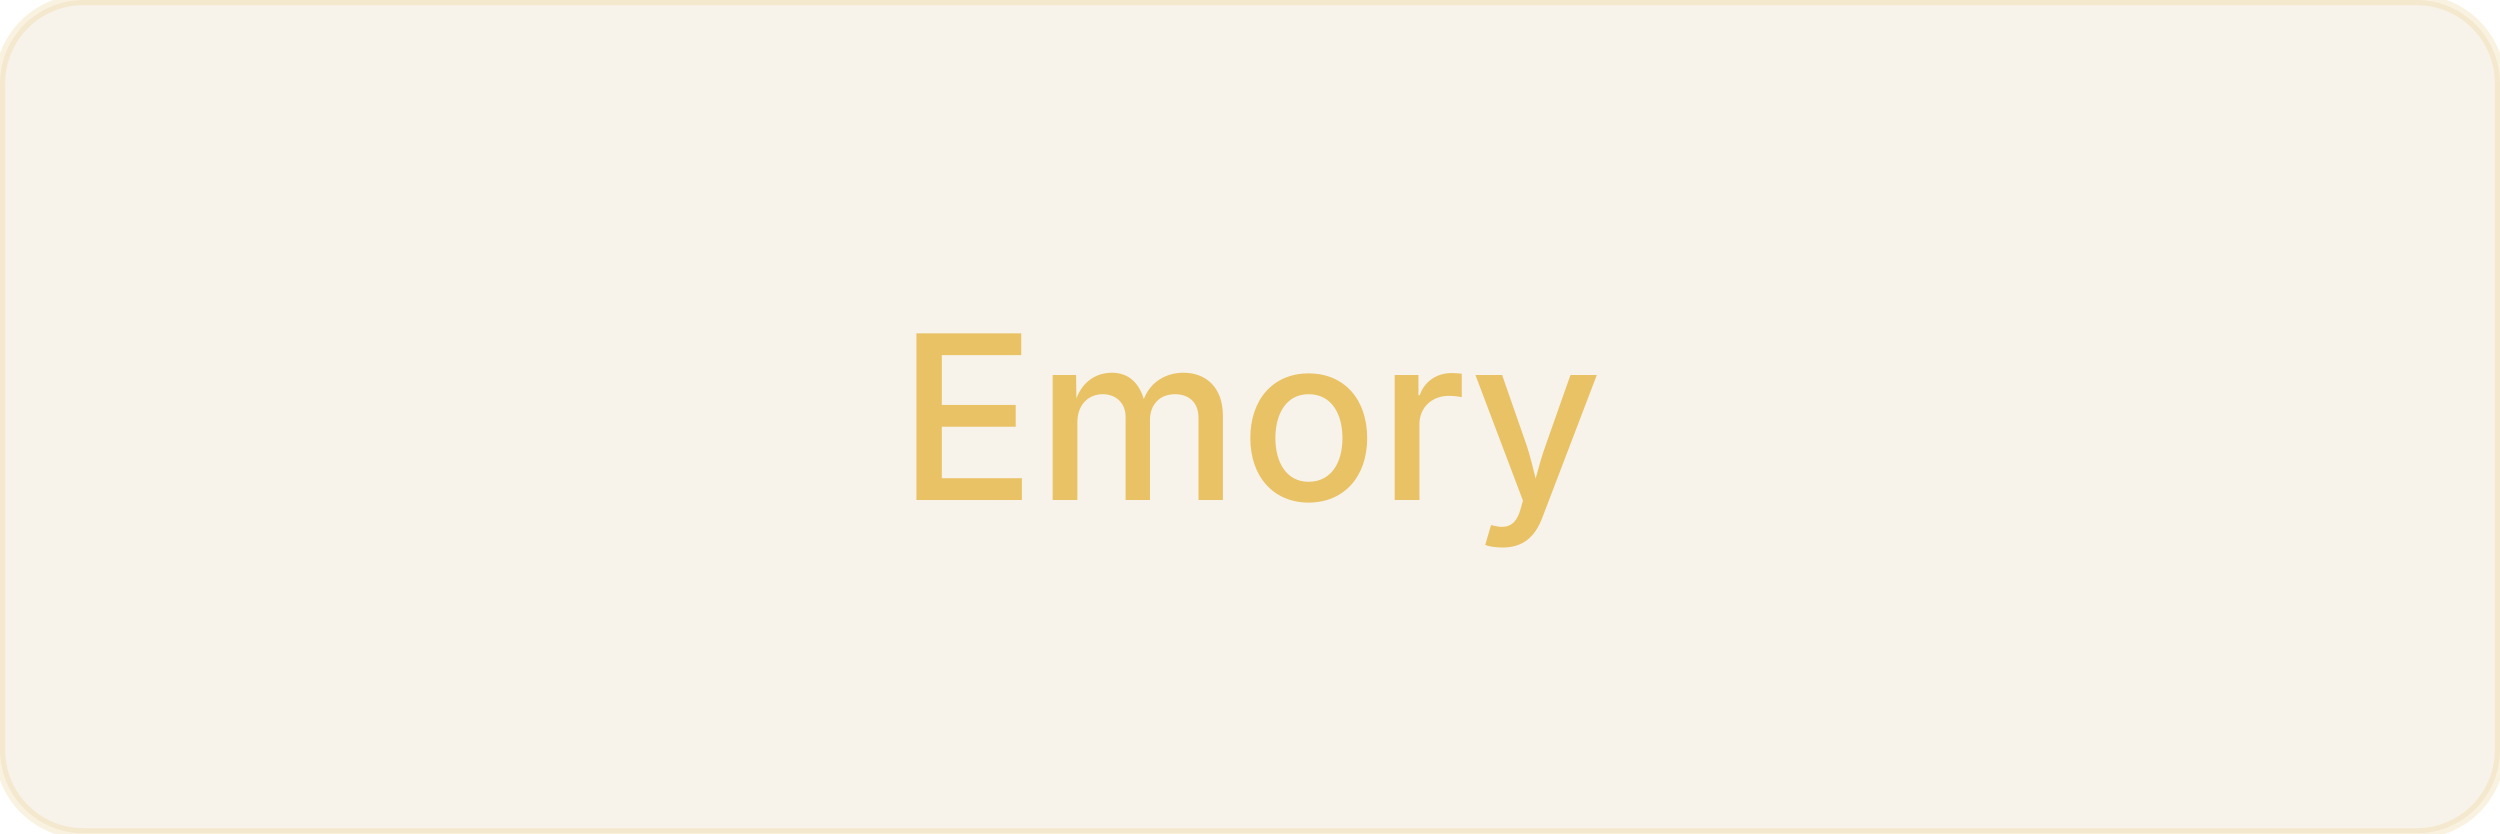
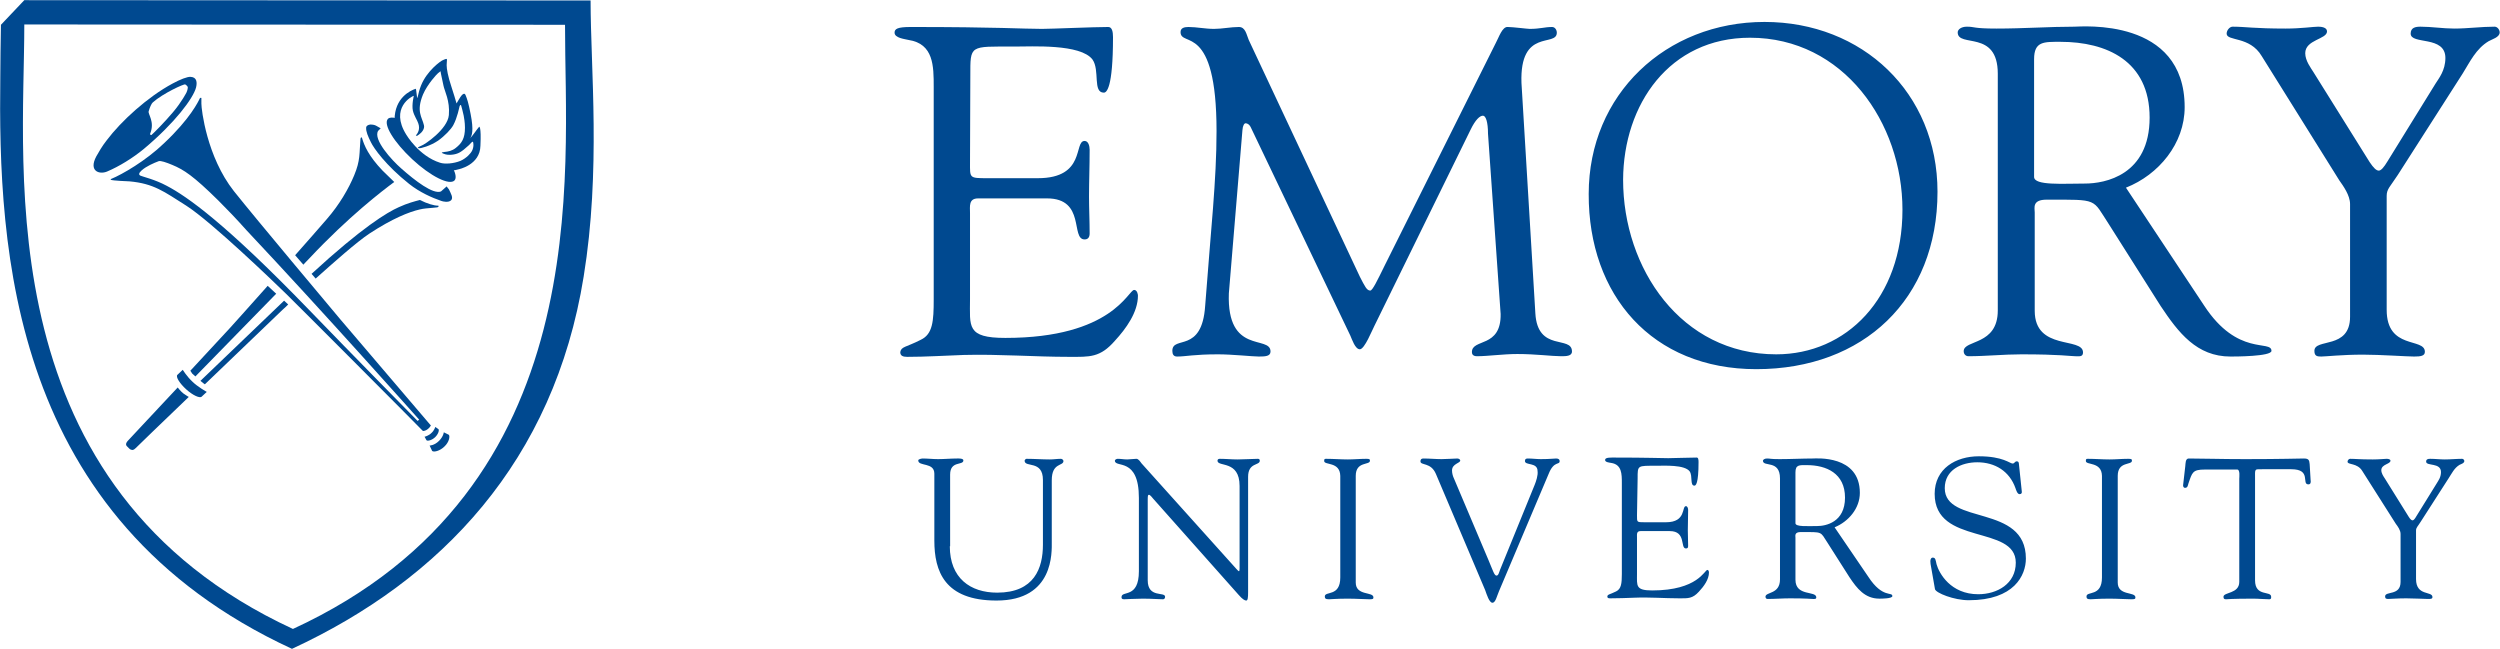
- <svg xmlns="http://www.w3.org/2000/svg" viewBox="0 0 120 40" fill="none">
-   <rect width="120" height="40" rx="4" fill="rgba(184,134,42,0.1)" stroke="rgba(233,194,101,0.2)" stroke-width="0.5" />
-   <text x="60" y="24" text-anchor="middle" font-family="Inter, sans-serif" font-size="11" font-weight="500" fill="#e9c265">Emory</text>
+ <svg xmlns="http://www.w3.org/2000/svg" xmlns:xlink="http://www.w3.org/1999/xlink" id="Layer_1" viewBox="0 0 792 205.5" width="2500" height="649">
+   <style>.st0,.st1,.st2{fill:#004990}.st1,.st2{clip-path:url(#SVGID_2_)}.st2{clip-path:url(#SVGID_4_)}</style>
+   <path class="st0" d="M300.9 173c0 10.1 6.5 14.7 15 14.7 11.8 0 14.5-7.8 14.5-15.2V152c0-6.4-5.8-3.8-5.8-6.1 0-.3.4-.6.6-.6 2.5 0 4.9.2 7.4.2 1.2 0 2.3-.2 3.5-.2.3 0 .8.3.8.7 0 1.7-3.7.4-3.7 6.1v19.5c0 3.1.8 18.6-17.5 18.6-16.5 0-19.7-9.3-19.7-19V150c0-3.7-5.1-2.2-5.1-4.2 0-.4 1.1-.6 1.4-.6 1.6 0 3.2.2 4.9.2 2 0 4-.2 6-.2.3 0 2-.1 2 .6 0 1.7-4.2 0-4.2 4.5V173h-.1zM360.8 157.7c0-13.1-7.6-9.4-7.6-11.8 0-.4.6-.6.9-.6 1 0 2 .2 3 .2.9 0 2-.2 2.9-.2.7 0 1.3 1 1.6 1.4l30.1 33.5c.4.4.6.7.8.7.1 0 .2-.2.2-.7v-26.3c0-8.3-7-5.9-7-8 0-.4.3-.6.7-.6 1.9 0 3.7.2 5.7.2 2.1 0 4.8-.2 6.4-.2.4 0 .6.2.6.6 0 1.6-3.7.5-3.7 5.1v36.5c0 1.8-.1 2.7-.6 2.7-.4 0-1.1-.3-2.4-1.8l-27.1-30.5c-.1-.1-.9-1.2-1.3-1.2-.3 0-.4.2-.4 1.4v25.7c0 5.7 5.5 3.5 5.5 5.2 0 .3-.1.8-.7.8-1.5 0-3.3-.2-6.4-.2-2.2 0-5.5.2-5.9.2-.8 0-.8-.4-.8-.7 0-2.2 5.5.6 5.5-8.2v-23.2zM424.6 150.7c-.1-4.6-5.1-3.3-5.1-4.7 0-.6.1-.7.6-.7 2.3 0 4.6.2 6.9.2 1.9 0 3.9-.2 5.8-.2 1 0 1.2.1 1.2.6 0 1.5-4.5.1-4.5 4.8v33.8c0 4.3 5.6 2.8 5.6 4.7 0 .5-.2.6-1.2.6-1.5 0-4.2-.2-6.9-.2-3.8 0-5.2.2-6 .2-1.1 0-1.3-.3-1.3-.9 0-1.8 4.9.2 4.9-6v-32.2zM454.9 150.1c-1.6-3.8-4.9-2.6-4.9-4 0-.6.3-.9.9-.9 2 0 3.9.2 5.8.2 1.7 0 4.1-.2 5-.2.4 0 .9.3.9.6.1.9-2.6 1-2.6 3.2 0 .9.3 1.9.6 2.5l11 26c1.4 3.3 1.8 4.8 2.5 4.8.6 0 .8-1 1.1-1.8l11-27c.4-1 1.1-3 .9-4.3 0-2.9-4-1.7-4-3.2 0-.6.3-.8.9-.8 1.4 0 2.8.2 4.1.2 3 0 4-.2 4.9-.2.7 0 1.1.3 1.1.8 0 1.4-1.8-.2-3.5 4.1l-15.7 37.1c-.7 1.6-1.1 3.7-2.1 3.7s-1.8-2.6-2.3-4l-15.6-36.8zM581.2 167c4.4-1.8 8-6 8-10.9 0-12.1-13.9-10.9-14.9-10.9-3.3 0-6.9.2-10.5.2-3.2 0-2.9-.2-4-.2-.8 0-1.3.4-1.3.7 0 2.1 5.4-.4 5.4 5.6v32c0 4.8-4.6 3.9-4.6 5.5 0 .4.3.7.6.7 2.4 0 4.8-.2 7.2-.2 5.2 0 6.7.2 7.2.2s1.1.1 1.1-.5c0-2.2-6.6-.2-6.6-5.6v-13.3c0-.6-.4-1.8 1.7-1.8 7.1 0 6.1-.2 8.4 3.3l7 11c2.4 3.6 4.9 6.8 9.5 6.8.6 0 4.1 0 4.1-.8 0-1.5-3.1.8-7.6-6.1L581.2 167zm-12.4-17.4c0-2.5 1.3-2.3 3.6-2.3 6.2 0 12.1 2.6 12.1 10.3 0 7.8-6.1 9-8.8 9-3 0-6.9.3-6.9-.9v-16.1zM611.6 178.6c-.2-1.3.1-2 .7-2 .9 0 .9.8 1.2 2.1.8 2.9 4.5 9.5 13.2 9.5 6 0 11.9-3.3 11.9-10 0-12.1-25.7-5.3-25.7-21.8 0-8 6.7-11.9 14-11.9 7.7 0 9.8 2.3 10.7 2.3.6 0 .7-.7 1.3-.7.4 0 .7.2.7.9l.9 8.6c.1.5-.1.9-.7.9-.7 0-1.1-1.3-1.3-1.9-1.9-5.4-6.5-8.2-12.1-8.2-5 0-10.3 2.4-10.3 8.2 0 11.8 25.7 4.9 25.7 22.3 0 5.3-3.7 13.2-18.1 13.2-4.7 0-10.4-2.3-10.7-3.5l-1.4-8zM665.9 150.7c-.1-4.6-5.1-3.3-5.1-4.7 0-.6.1-.7.6-.7 2.3 0 4.6.2 6.9.2 1.9 0 3.9-.2 5.9-.2 1 0 1.2.1 1.2.6 0 1.5-4.5.1-4.5 4.8v33.8c0 4.3 5.6 2.8 5.6 4.7 0 .5-.2.6-1.3.6-1.5 0-4.2-.2-6.9-.2-3.8 0-5.2.2-6 .2-1.1 0-1.3-.3-1.3-.9 0-1.8 4.9.2 4.9-6v-32.2zM709.4 151.6c0-.5.3-2.8-.6-2.9h-10.3c-3.9 0-4 .9-5.2 4.4-.2.6-.2 1.4-1.1 1.4-.4 0-.6-.4-.6-.8l.7-6.1c.1-.8 0-2.4 1.1-2.4 4.9 0 9.8.2 17.9.2 11.4 0 17.2-.2 18.5-.2 1.5 0 1.8.4 1.9 1.8l.3 5c.1.6.1 1.4-.7 1.4-2.3 0 1.1-4.8-5.4-4.8h-9c-2.8 0-2.5-.3-2.5 3.1v32.1c0 5.3 5.1 3.2 5.1 5.2 0 .2.1.8-.6.8-1.5 0-3.3-.2-5.1-.2-7 0-8.2.2-8.6.2-.6 0-.8-.2-.8-.8 0-1.5 5-.9 5-4.7v-32.7zM748.4 149.2c-1.6-2.7-4.7-1.9-4.7-3 0-.4.4-.9.8-.9 1.7 0 2.9.2 7.2.2 2.1 0 3.8-.2 4.4-.2.4 0 1.2.1 1.2.6 0 1.1-2.9 1.1-2.9 3 0 1 .7 2 1.1 2.6l7.6 12.2c.5.8.9 1.1 1.2 1.1.3 0 .7-.4 1.2-1.3L772 153c.4-.7 1.3-1.8 1.3-3.5 0-3.1-4.7-1.8-4.7-3.3 0-.8.6-.9 1.3-.9 1.5 0 3.1.2 4.6.2 1.8 0 3.7-.2 5.5-.2.4 0 .7.4.7.7 0 .7-1.1 1-1.5 1.2-1.7 1-2.5 2.8-3.5 4.3l-8.8 13.7c-1 1.6-1.5 1.9-1.5 2.8v15.4c0 5.5 5.2 3.7 5.2 5.7 0 .6-.6.6-1.4.6-1 0-4.6-.2-6.9-.2-2.8 0-5.1.2-5.7.2-.6 0-1-.1-1-.8 0-1.8 4.9-.1 4.9-4.6v-15.2c0-1.2-.9-2.4-1.5-3.2l-10.6-16.7zM518.6 163.2c0 2.2-.1 2.2 2.4 2.2h6.8c6.5 0 4.9-5.1 6.3-5.1.5 0 .7.7.7 1.2 0 2.2-.1 4.4-.1 6.4 0 1.6.1 3.3.1 5 0 .6-.2.8-.7.8-1.9 0 .2-5.5-5.1-5.5h-9.3c-1.3 0-1.1 1.1-1.1 2v11.6c0 3.7-.5 5.2 4.8 5.2 14.5 0 16.6-6.5 17.5-6.5.4 0 .5.6.5.8 0 2.2-1.6 4.4-3.2 6.1-2 2.2-3.4 2.1-6.1 2.1-4.8 0-9.5-.4-14.3-.2-2.5.1-5.2.2-7.7.2-.6 0-.9-.1-.9-.6.1-.7.8-.6 2.8-1.6 1.6-.8 1.8-2.5 1.8-5.5V153c0-2.9 0-5.9-3.4-6.4-.5-.1-1.9-.2-1.9-.9 0-.5.4-.8 2.2-.8 11.9 0 15.1.2 17.8.2 1.3 0 7-.2 9-.2.5 0 .6.6.6 1.4 0 7-.9 7.5-1.3 7.5-1.5 0-.5-3-1.5-4.5-1.6-2.2-8.1-1.8-10.6-1.8-6 0-5.9-.2-5.9 4l-.2 11.7zM556.4 116.9c33.9 0 57.4-22.1 57.4-56.2 0-31.4-23.8-53.8-54.8-53.8-31.2 0-55.7 22.9-55.7 54.5-.1 32.1 20.1 55.5 53.1 55.5zm-2-105c29.6 0 48.3 26.9 48.3 54.5 0 28.1-17.8 45.8-40 45.8-30.1 0-48.5-27.2-48.5-55.3.1-23.9 14.7-45 40.2-45zM673.5 59.4c10.4-4.1 18.6-14 18.6-25.5 0-28.5-32.7-25.5-35-25.5-7.7 0-16.1.6-24.6.6-7.5 0-6.8-.6-9.4-.6-1.8 0-2.9.9-2.9 1.8 0 5 12.7-1 12.7 13.1v75c0 11.2-10.8 9.2-10.8 12.9 0 .9.6 1.6 1.5 1.6 5.6 0 11.2-.6 16.8-.6 12.2 0 15.6.6 17 .6 1.2 0 2.5.3 2.5-1.2 0-5-15.3-.4-15.3-13.2V67.3c0-1.5-.9-4.1 3.8-4.1 16.6 0 14.3-.4 19.7 7.8l16.4 25.9c5.6 8.4 11.4 16 22.1 16 1.3 0 13 0 13-1.8 0-3.6-10.7 1.9-21.3-14.3l-24.8-37.4zm-29.1-40.7c0-5.7 3.1-5.5 8.4-5.5 14.5 0 28.2 6 28.2 24 0 18.3-14.2 20.9-20.5 20.9-6.9 0-16.1.7-16.1-2.1V18.7zM716.5 17.7c-3.8-6.4-11.1-4.6-11.1-7.1 0-1 .9-2.2 1.9-2.2 4 0 6.8.6 16.8.6 4.9 0 8.8-.6 10.3-.6 1 0 2.8.2 2.8 1.5 0 2.5-6.9 2.6-6.9 6.9 0 2.4 1.8 4.7 2.6 6l17.8 28.5c1.2 1.8 2.1 2.7 2.9 2.7.7 0 1.6-1 2.8-3l15.2-24.6c1-1.6 3.1-4.1 3.1-8.1 0-7.2-11-4.1-11-7.7 0-1.9 1.5-2.2 3.1-2.2 3.5 0 7.2.6 10.7.6 4.3 0 8.5-.6 12.8-.6.9 0 1.6 1 1.6 1.8 0 1.6-2.5 2.2-3.5 2.8-4 2.4-5.9 6.5-8.2 10.2l-20.6 32.2c-2.4 3.7-3.5 4.4-3.5 6.6v36.1c0 12.8 12.1 8.7 12.1 13.3 0 1.3-1.3 1.5-3.4 1.5-2.2 0-10.8-.6-16.2-.6-6.6 0-11.9.6-13.2.6-1.3 0-2.2-.1-2.2-1.8 0-4.1 11.3-.3 11.3-10.8V64.6c0-2.8-2.2-5.8-3.4-7.5l-24.6-39.4zM486.4 99.2c.7 12.4 11.6 6.9 11.6 12.1 0 1.5-1.9 1.5-3.5 1.5-2.8 0-8-.7-13.8-.7-4.5 0-9.3.7-12.8.7-1.3 0-1.6-.7-1.6-1.3 0-4.4 9.3-1.2 9.1-12.1l-4-57.1c0-3.7-.7-5.7-1.6-5.7-1 0-2.4 1.3-3.9 4.4l-30.5 62.2c-.7 1.3-3.1 7.4-4.6 7.4-1.5 0-2.5-3.2-3-4.3l-31.4-65.7c-.5-1.2-1.2-1.6-1.8-1.6-.4 0-.9.7-1 2.2l-4.3 51.7c-.7 19.6 13.2 13.1 13.2 18.4 0 1.5-1.6 1.6-3.7 1.6-1.9 0-8.5-.7-12.9-.7-7.7 0-10.2.7-13 .7-1.1 0-1.5-.7-1.5-1.8 0-5 9.4 1 10.4-14.3 1.8-24.1 3.6-39.7 3.6-55.3 0-34.7-11.4-26.4-11.4-31.4 0-1.3 1.2-1.6 2.5-1.6 2.6 0 5.3.6 8.1.6 2.6 0 5.3-.6 7.9-.6 2.1 0 2.4 2.5 3.1 4.1l35.2 75c1.6 3.1 2.2 4.4 3.3 4.4.7 0 2.2-3.1 4.6-8l35.2-70.5c.9-1.6 2-5.2 3.8-5 1.5 0 6.2.6 6.9.6 3.4 0 4.7-.6 7.1-.6.9 0 1.5.9 1.5 1.8 0 4.7-11.8-1.6-11.2 15.9l4.4 73z" />
+   <defs>
+     <path id="SVGID_1_" d="M0 0h792v205.5H0z" />
+   </defs>
+   <clipPath id="SVGID_2_">
+     <use xlink:href="#SVGID_1_" overflow="visible" />
+   </clipPath>
+   <path class="st1" d="M307.3 51.4c0 5-.3 5 5.6 5h15.9c15.3 0 11.3-11.8 14.8-11.8 1.2 0 1.6 1.6 1.6 2.8 0 5.2-.2 10.2-.2 14.8 0 3.8.2 7.7.2 11.7 0 1.3-.6 1.9-1.6 1.9-4.5 0 .4-13-11.9-13h-21.8c-3.1 0-2.6 2.5-2.6 4.7v27.2c0 8.7-1.2 12.3 11.2 12.3 33.9 0 38.9-15.2 40.8-15.2 1 0 1.2 1.5 1.2 1.8 0 5.3-3.8 10.5-7.3 14.3-4.7 5.4-8 5.1-14.4 5.1-11.2 0-22.3-.9-33.5-.6-5.9.2-12 .6-17.9.6-1.3 0-2.2-.3-2.2-1.5.3-1.8 1.8-1.5 6.5-3.9 3.8-1.8 4.1-5.9 4.1-12.8V27.5c0-6.6 0-13.7-8-14.9-1.2-.3-4.4-.6-4.4-2.3 0-1.2.9-1.8 5.1-1.8 27.7 0 35.4.6 41.6.6 2.9 0 16.4-.6 21-.6 1.2 0 1.5 1.5 1.5 3.2 0 16.4-2.1 17.6-2.9 17.6-3.6 0-1.2-7.1-3.6-10.5-3.8-5-19.1-4.1-24.9-4.1-14.1 0-13.8-.6-13.8 9.3l-.1 27.4z" />
+   <defs>
+     <path id="SVGID_3_" d="M0 0h792v205.5H0z" />
+   </defs>
+   <clipPath id="SVGID_4_">
+     <use xlink:href="#SVGID_3_" overflow="visible" />
+   </clipPath>
+   <path class="st2" d="M7.7 0L.3 7.8C.2 13.4.1 20.4.1 23.9c-.7 54.9 3 140.3 92.4 181.6 47.3-21.9 83-59.5 92.4-117.9 5.5-33.8 2.2-65.9 2.2-87.5L7.7 0zm85.1 199.2C-3.9 154.4 7.7 54.4 7.7 7.7l171.3.1c-.1 46.8 10.7 146.8-86.2 191.4z" />
+   <path class="st0" d="M56.3 122.7c-6.9 7.3-13.6 14.6-15.9 17-.5.6-.6 1.1-.3 1.5.5.5 1.1 1.2 1.4 1.2.4.1.7.3 1.5-.5.3-.3 7.8-7.6 16.8-16.2 0 0-.9-.5-1.7-1.1-.9-.7-1.8-1.9-1.8-1.9zM60.9 120.8c1.7 1.7 4.6 3.3 4.6 3.3l-1.6 1.5c-.6.6-2.8-.4-4.9-2.3-2.1-1.9-3.4-4-2.8-4.6l1.7-1.6s1.2 2 3 3.7zM139.1 139.6c1.4-1.4 1.5-2.7 1.5-2.7l1.6.8c.4.5.1 2.3-1.4 3.7-1.4 1.4-3.4 1.9-3.9 1.4l-.8-1.7s1.5 0 3-1.5zM136.7 137.1c.9-.8 1.2-1.9 1.2-1.9l1 .7c.3.3 0 1.5-1 2.5s-2.5 1.4-2.8 1l-.6-1.1c.1 0 1.3-.3 2.2-1.2zM141.5 59l-1.8 1.6c-2.5 1-8.2-3.4-12.6-7.3-3-2.6-9-9.2-7.3-11.9l.8-.8c-.5-.3-1-.6-1.4-.8-.5-.3-1.2-.4-1.9-.4-.7.1-1.3.4-1.3 1-.1 1.2.6 2.8 1.5 4.6.9 1.9 4.7 7.3 12.1 13.2 3.4 2.7 7.3 4.4 10.2 5.4.5.2 2.3.6 3.1-.2.8-.8-.1-2.2-.7-3.5-.2-.2-.4-.5-.7-.9zM69.2 63.5c-8-7.9-11-9.8-14.6-11.3-1.9-.8-3.7-1.4-4.3-1.2-1.6.6-3.9 1.6-5.4 2.9-1 .9-1 1.4-.4 1.7.6.3 4.6 1.2 8.3 3.2 6.5 3.4 18.6 11.9 45 39.2 13.4 13.9 34.5 35.3 34.5 35.3l.5-.4s-30.7-34.5-54.7-60c-3.2-3.6-6.2-6.7-8.9-9.4zM63.8 31v1.8c0 1.8 1.7 16.8 10.3 27.7 7.5 9.4 30.1 36.3 33.7 40.6 3.4 4 25.6 30 28.4 33.3l.3.3s-.3.7-1 1.2c-.7.6-1.5.6-1.5.6l-.7-.7c-.7-.8-39-39.2-42.7-42.8-3.7-3.6-23.5-22.7-31.6-27.9-7.1-4.5-10.3-7-18-7.7 0 0-5.5-.2-5.9-.5-.1 0 0-.3.2-.3 3.4-1.4 10.9-5.7 16.7-11.3 8.3-7.8 10.9-13.3 11.3-14.2.1-.2.5-.2.5-.1z" />
+   <path class="st0" d="M48 42.7c.9-.8 4.1-4 6.8-7.2 2.8-3.3 4.3-6.3 4.3-6.3s.4-.9.4-1.6c-.1-.5-.6-.7-.8-.9-.3-.3-7.2 2.9-10.3 5.7-.4.3-1 1.7-1.3 2.8-.3.9 2 3.3.5 7-.2.5.3.6.4.5zm-2.4 4.4c-3.5 2.9-7.9 5.6-11.7 7.2-2.4 1-5.9-.1-3.4-4.8.8-1.4 1.8-3.2 3.3-5.1 4.6-6.1 12.9-13.7 20.9-18 2.4-1.3 4.7-2.2 5.7-2.1 2 .1 2.1 1.8 1.7 3.4-.9 3.4-6.7 11.2-16.5 19.4zM90 95.2c-1.6 1.5-26.5 25.4-26.5 25.4.4.4 1.4 1.1 1.4 1.1s22.9-22 24.6-23.6c.5-.4 1.5-1.4 1.8-1.7L90 95.2zM136.9 65.8c.3 0 .7-.1 1-.1.4 0 .9-.1.9-.2.2-.2.3-.4-.1-.4-1.2 0-3.3-.6-5.7-1.8-1.5.4-3.9 1-6.7 2.3-3.6 1.6-11.5 6.3-27.6 21.1l1.3 1.5c5.6-5 13-11.6 17.1-14.3 7.2-4.7 12.4-6.8 15.9-7.6 1.2-.3 2.7-.4 3.9-.5zM121.2 54c-4.4-4.6-5.8-7.9-6.5-10.3 0-.1-.1-.2-.1-.2s-.2-.1-.3.1c0 .1-.1.2-.1.3-.4 4.8 0 6.8-2 11.6-1.7 4.1-4.6 9.2-8.7 13.9-2.3 2.7-6.3 7.2-10 11.4l2.6 3c.2-.3 1.1-1.1 2-2.1 12.3-13.1 23-21.3 26.8-24.1-1.2-1.2-2.5-2.4-3.7-3.6zM84.8 90.5c-5.2 5.9-10.4 11.6-11.9 13.3-1.3 1.4-12.6 13.6-12.6 13.6s.3.5.6.9c.4.4 1 .9 1 .9S85.7 94.8 87.5 93l-2.7-2.5zM125.6 37.9v-.5c-1.2-.3-2.2-.3-2.7.2-1.6 1.7 1.9 7.4 7.7 12.8 5.8 5.4 11.8 8.4 13.4 6.7.6-.7.4-2-.4-3.7-8.5 1-18-10.1-18-15.5z" />
+   <path class="st0" d="M149.5 47.8c-.3.6-1.6 2.2-3.6 3.1-2.2.9-5 1.1-6.5.6-6.7-2.1-10.7-8.9-10.7-8.9-5.3-8.5 1.8-12.2 2.4-12.3 0 0-.7 2.8-.3 4.7.4 1.7 1.4 3 1.7 4 .7 1.9-.2 3.2-.7 3.8-.2.3.4.1.5.1.1-.1.2-.2.4-.3 1-.7 1.9-1.9 1.6-3-.6-2.6-2.5-4.3-.3-9.7 1.4-3.3 4.5-6.6 4.8-6.8.5-.3.8-.8.8-.4s.6 2.8.9 4.4c.3 1.6 2.1 4.8 1.7 9.3-.4 4.5-7.7 9.4-8.7 9.7-.3.1-.8.4-1 .5-.3.3.1.3.3.3.4.1 3.5-.7 6-2.4 2.1-1.5 4.1-3.6 4.8-4.9 1.3-2.4 1.9-5.7 2-6 .2-.5.4-.5.5-.2.1.3.6 2.2.8 3.2.1.6.4 2.1.4 3.8 0 3.4-1 4.9-2.9 6.4-1.1.9-2.4 1.2-3.7 1.3l-.5.1c-.2 0-.4.1 0 .3.1.1.3.1.5.2 1.1.5 3.5.4 5-.5.7-.4 1.6-1.1 2.9-2.3.5-.5 1.1-1.3 1.2-1 .2.1.4 1.6-.3 2.9zm2.3-7.7c-.8.9-2.2 3.1-3.1 3.9.9-.8 1.4-2.8.4-7.9-.7-3.6-1.1-4.8-1.6-6-.3-.7-.7-.5-1.2 0s-1.5 2.4-1.6 2.5c-.1.4 0 0-1.7-5.2-1.1-3.3-1.5-5.6-1.5-6.8 0-.6.1-1.3.1-1.7 0-.4-.2-.4-1.3.1-.6.2-5 3.3-6.9 8-1.1 2.7-1.1 4.9-1.3 3.6-.3-2.6-.3-2.6-.5-2.5-1.5.5-6.6 2.8-6.6 9.8 0 5.9 11.1 18.5 20.2 15.7 0 0 6.9-1.3 7-7.5.3-6.3-.4-6-.4-6z" />
</svg>
